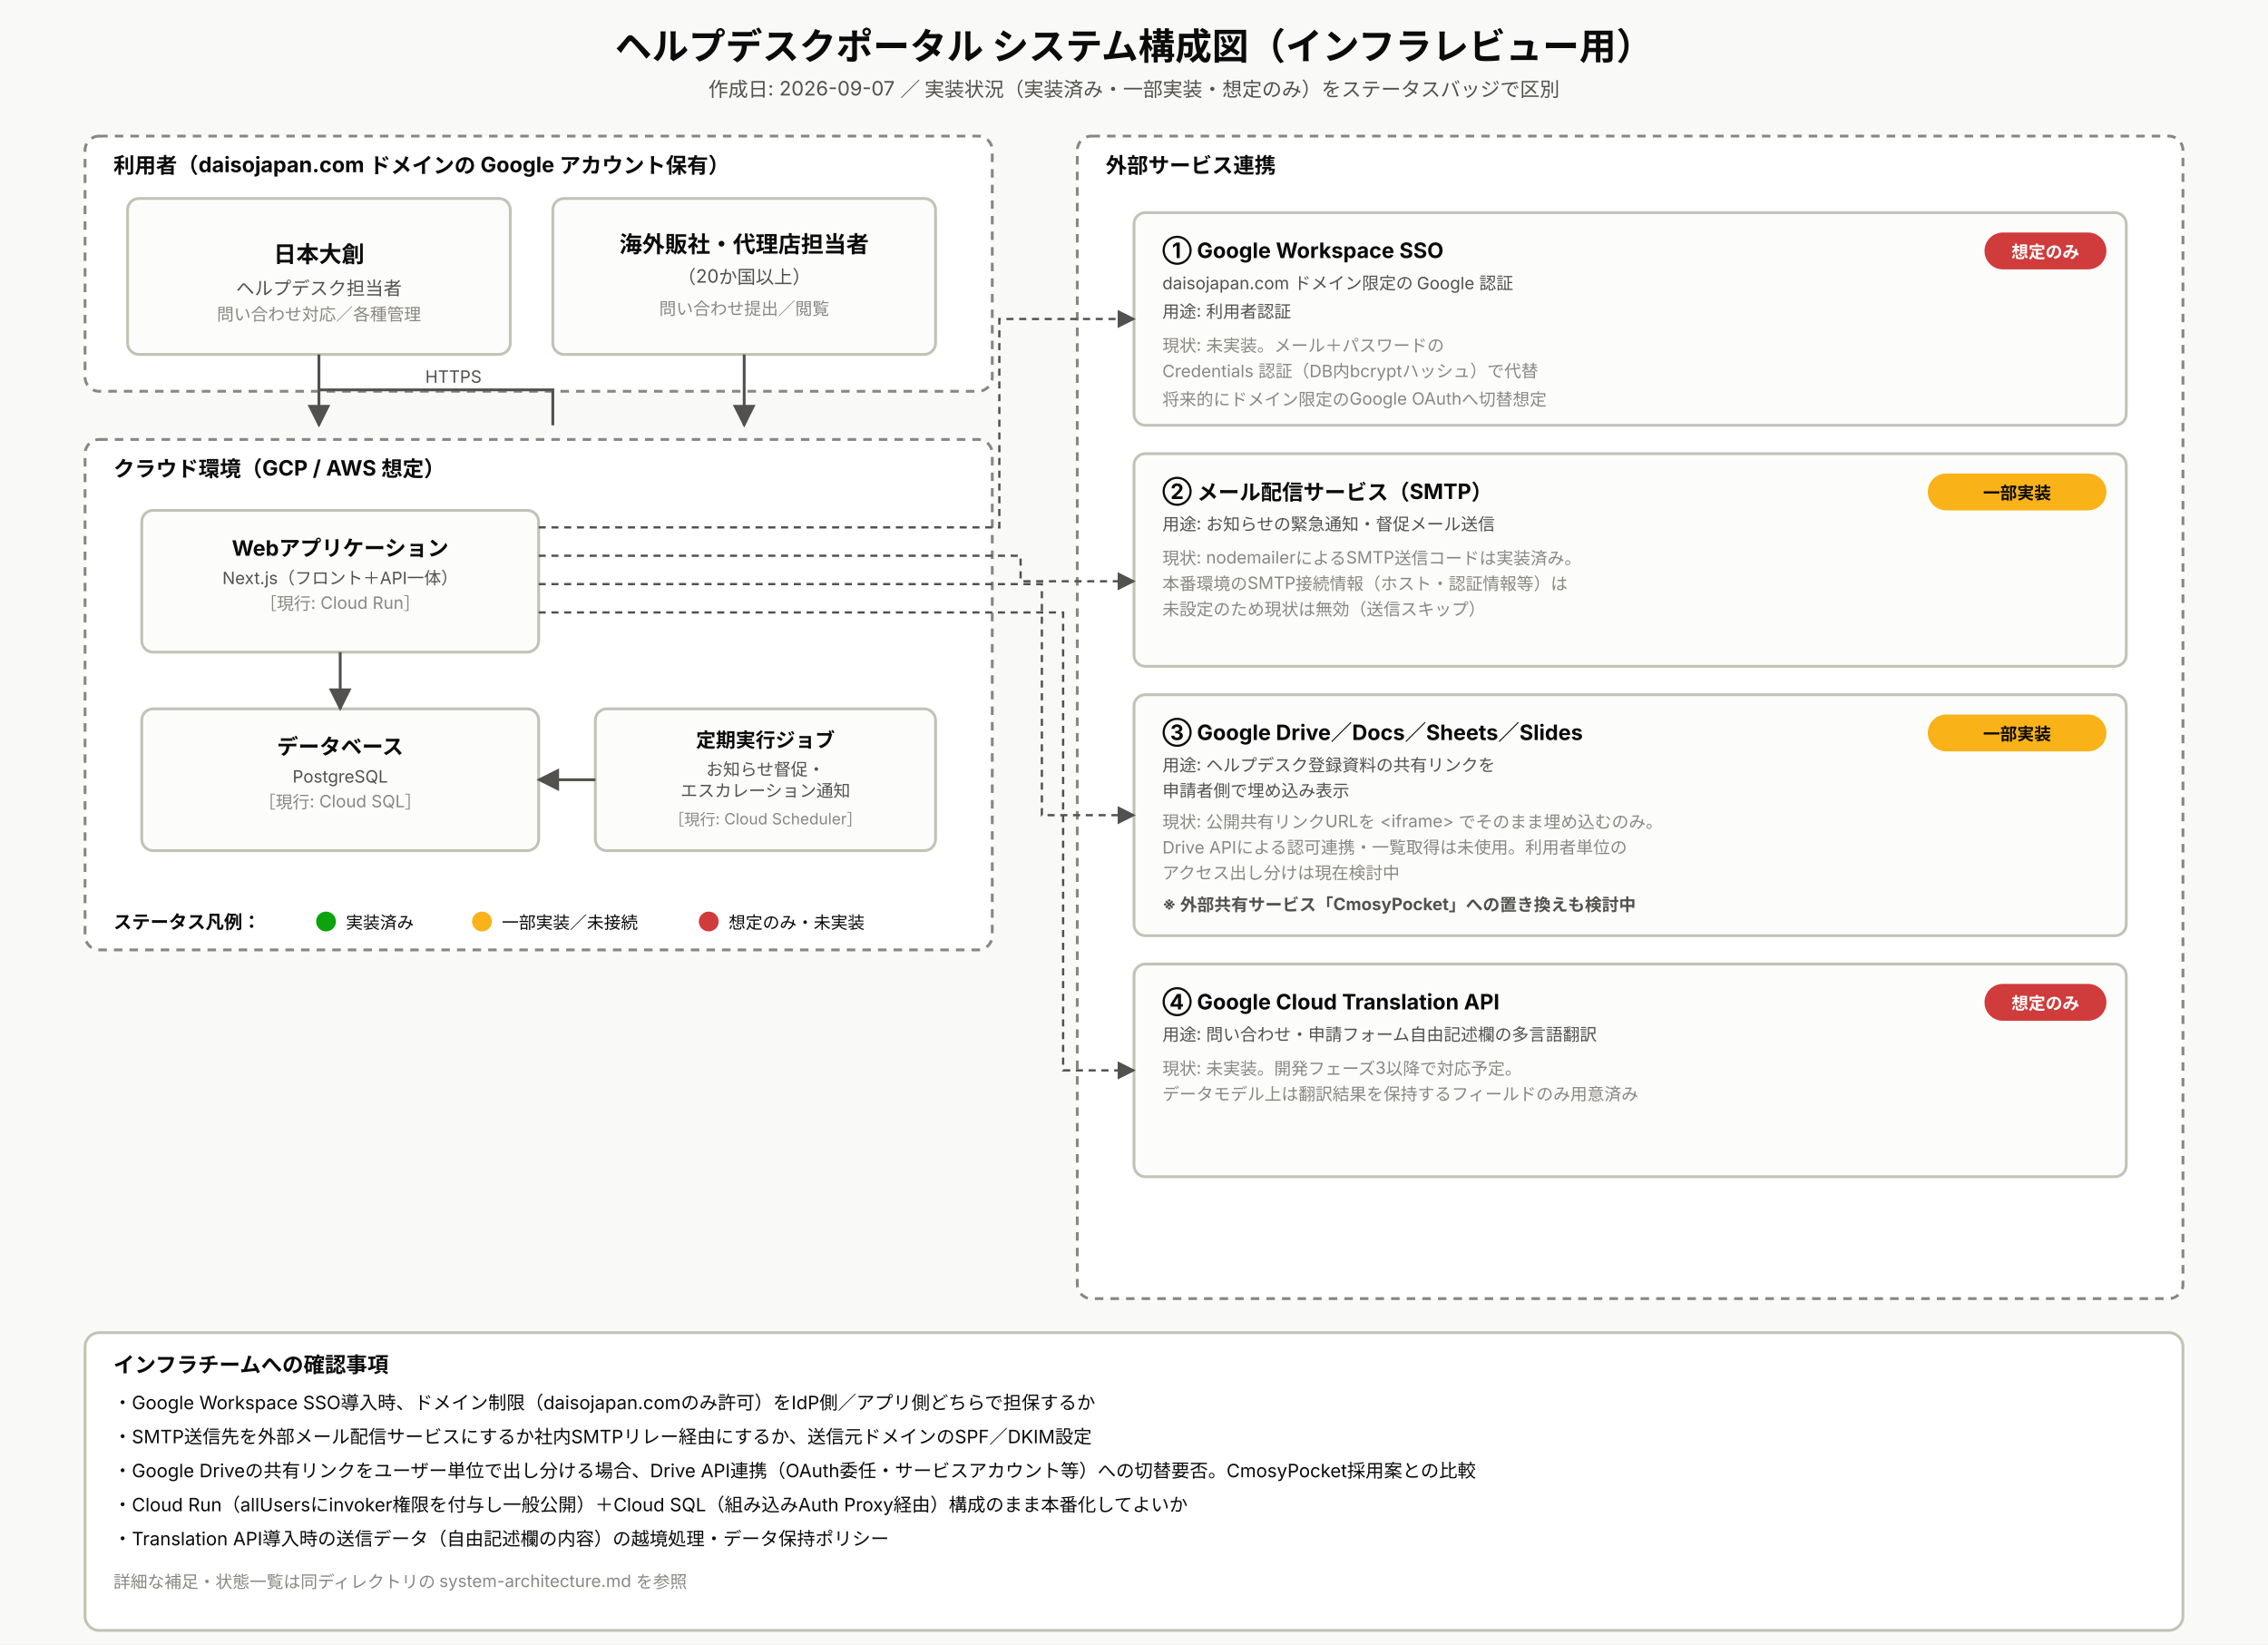
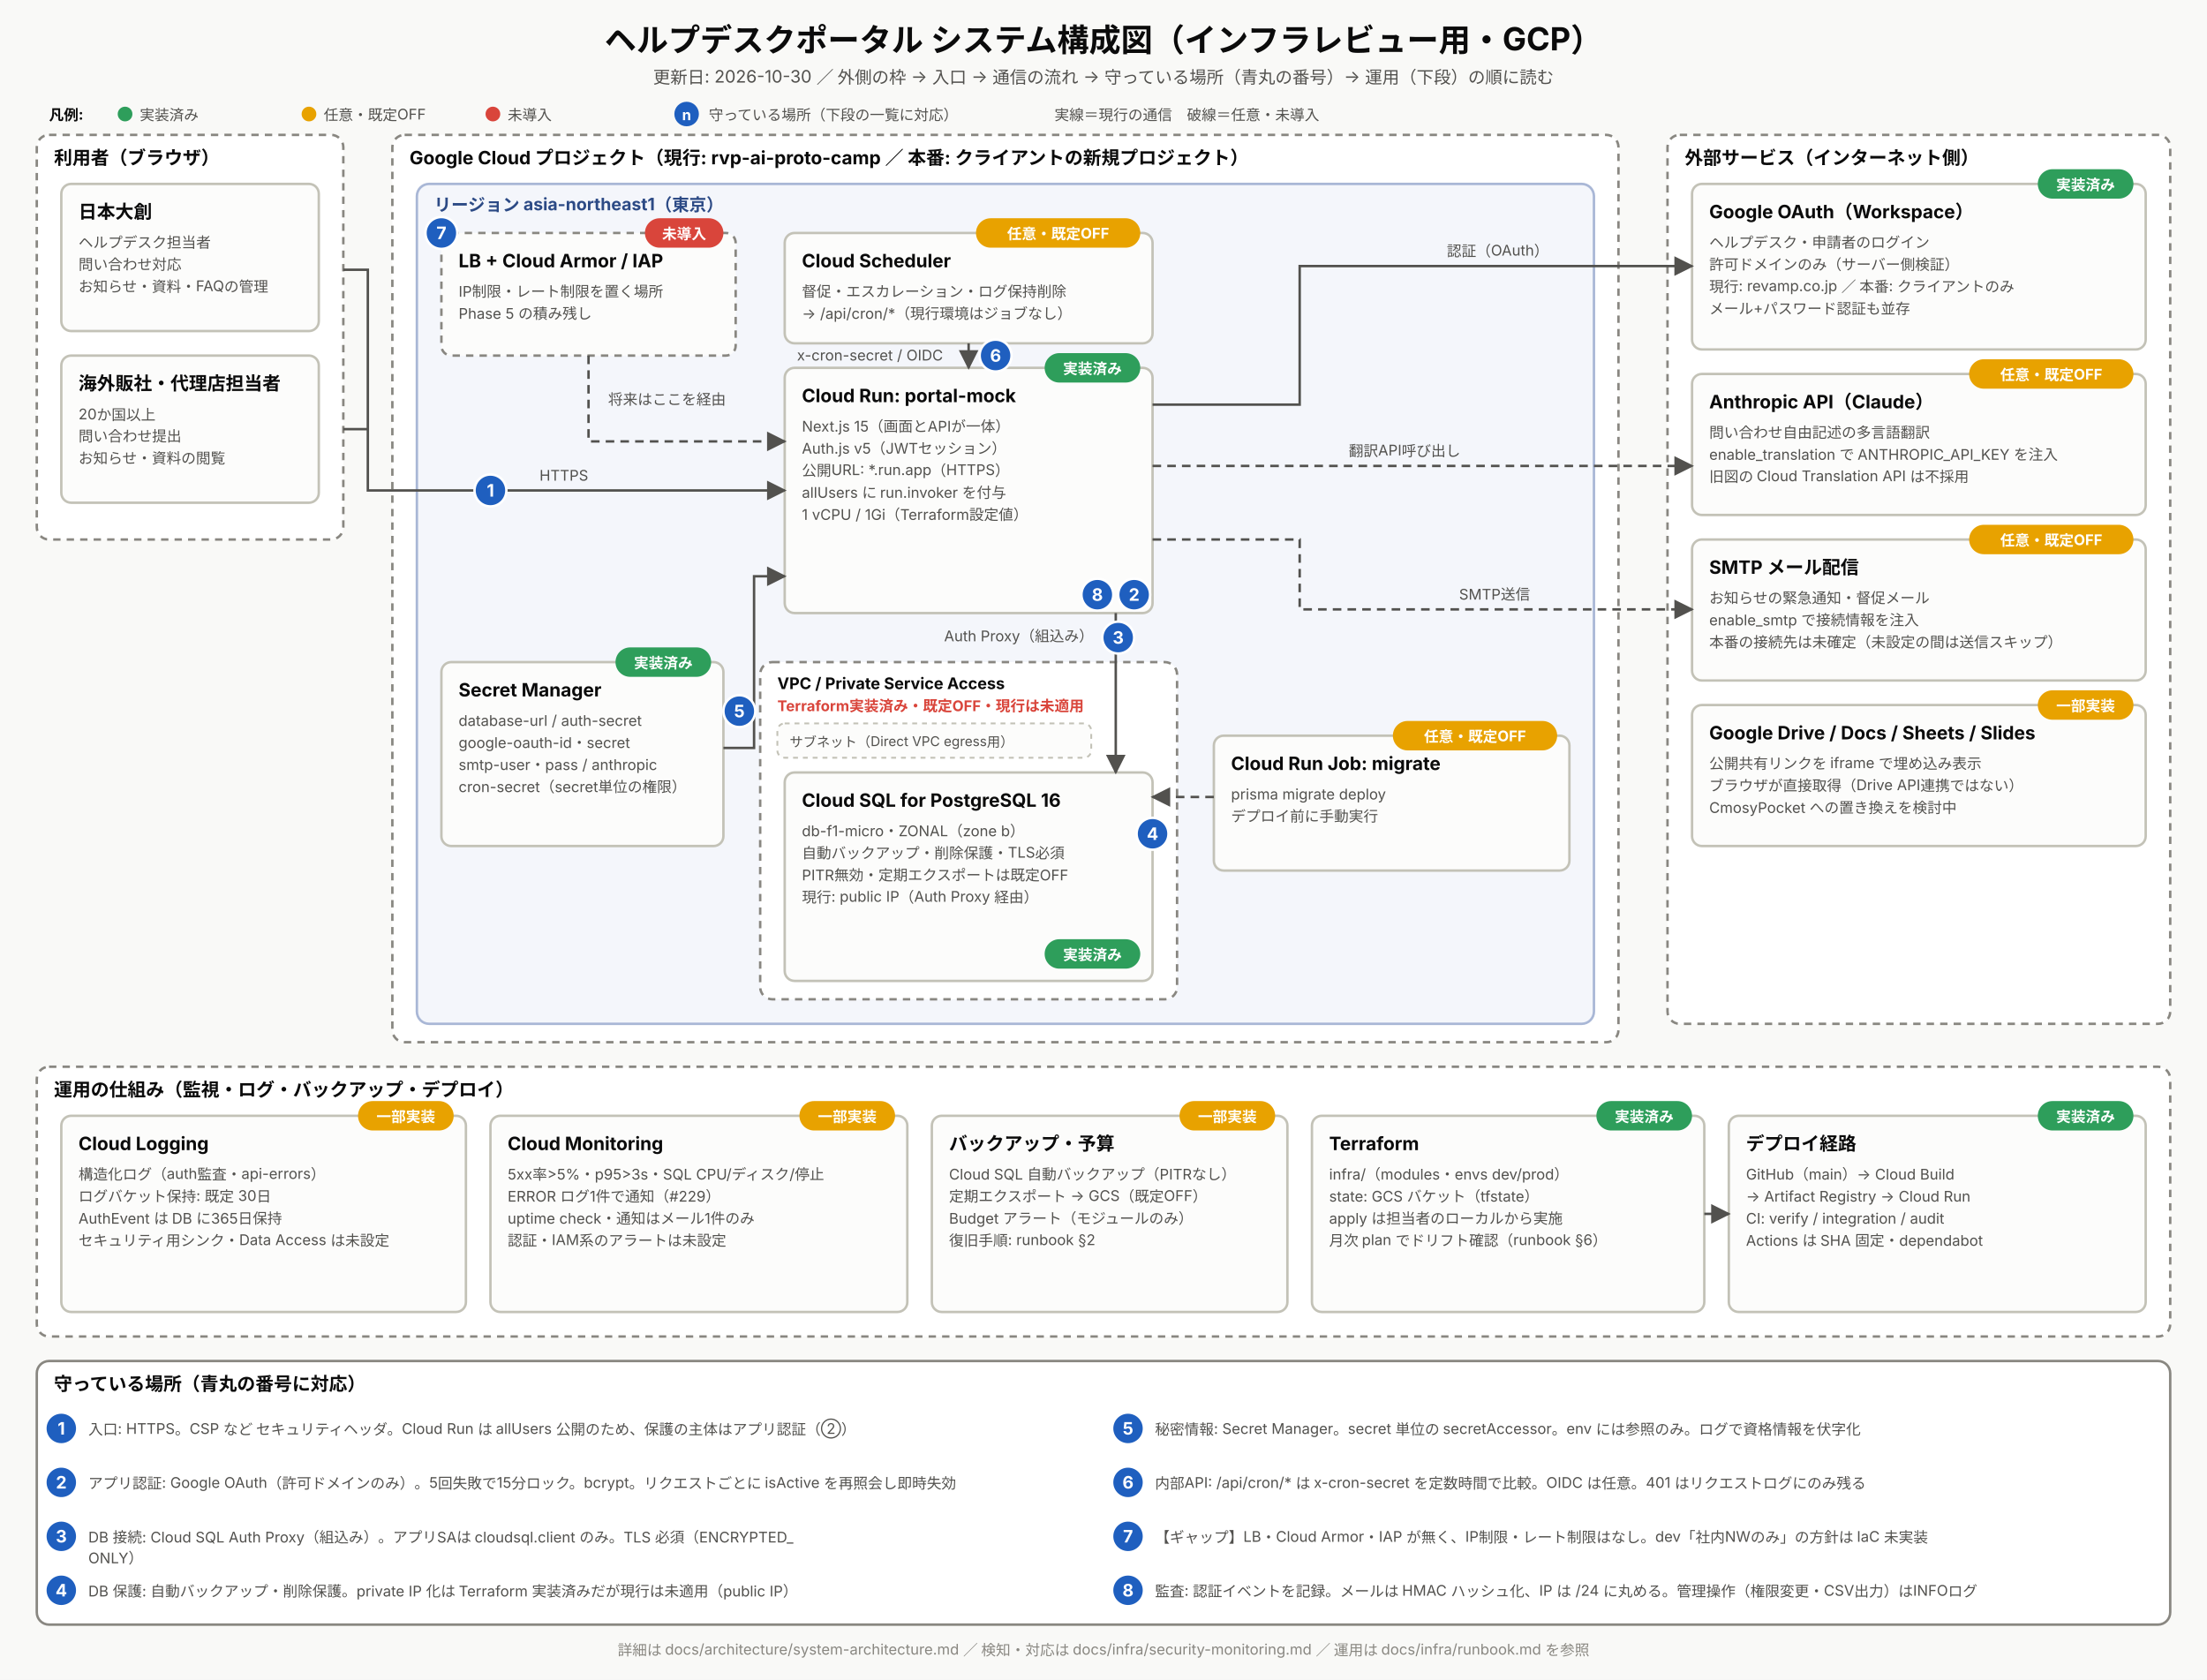
- <svg xmlns="http://www.w3.org/2000/svg" viewBox="0 0 1600 1160" font-family="system-ui, -apple-system, &quot;Segoe UI&quot;, sans-serif">
+ <svg xmlns="http://www.w3.org/2000/svg" viewBox="0 0 1800 1370" font-family="system-ui, -apple-system, &quot;Segoe UI&quot;, sans-serif">
  <defs>
    <marker id="arrow" viewBox="0 0 10 10" refX="9" refY="5" markerWidth="8" markerHeight="8" orient="auto-start-reverse">
      <path d="M0,0 L10,5 L0,10 z" fill="#52514e" />
    </marker>
  </defs>
-   <rect x="0" y="0" width="1600" height="1160" fill="#f9f9f7" />
-   <text x="800" y="42" text-anchor="middle" font-size="26" font-weight="700" fill="#0b0b0b">ヘルプデスクポータル システム構成図（インフラレビュー用）</text>
-   <text x="800" y="68" text-anchor="middle" font-size="14" fill="#52514e">作成日: 2026-09-07 ／ 実装状況（実装済み・一部実装・想定のみ）をステータスバッジで区別</text>
-   <rect x="60" y="96" width="640" height="180" rx="10" fill="#ffffff" stroke="#898781" stroke-width="2" stroke-dasharray="6,5" />
-   <text x="80" y="122" font-size="15" font-weight="700" fill="#0b0b0b">利用者（daisojapan.com ドメインの Google アカウント保有）</text>
-   <rect x="90" y="140" width="270" height="110" rx="8" fill="#fcfcfb" stroke="#c3c2b7" stroke-width="2" />
-   <text x="225" y="185" text-anchor="middle" font-size="16" font-weight="700" fill="#0b0b0b">日本大創</text>
-   <text x="225" y="208" text-anchor="middle" font-size="13" fill="#52514e">ヘルプデスク担当者</text>
-   <text x="225" y="226" text-anchor="middle" font-size="12" fill="#898781">問い合わせ対応／各種管理</text>
-   <rect x="390" y="140" width="270" height="110" rx="8" fill="#fcfcfb" stroke="#c3c2b7" stroke-width="2" />
-   <text x="525" y="178" text-anchor="middle" font-size="16" font-weight="700" fill="#0b0b0b">海外販社・代理店担当者</text>
-   <text x="525" y="200" text-anchor="middle" font-size="13" fill="#52514e">（20か国以上）</text>
-   <text x="525" y="222" text-anchor="middle" font-size="12" fill="#898781">問い合わせ提出／閲覧</text>
-   <path d="M225,250 L225,275 L390,275 L390,300" fill="none" stroke="#52514e" stroke-width="2" />
-   <path d="M525,250 L525,300" fill="none" stroke="#52514e" stroke-width="2" marker-end="url(#arrow)" />
-   <path d="M225,275 L225,300" fill="none" stroke="#52514e" stroke-width="2" marker-end="url(#arrow)" />
-   <text x="300" y="270" font-size="12" fill="#52514e">HTTPS</text>
-   <rect x="60" y="310" width="640" height="360" rx="10" fill="#ffffff" stroke="#898781" stroke-width="2" stroke-dasharray="6,5" />
-   <text x="80" y="336" font-size="15" font-weight="700" fill="#0b0b0b">クラウド環境（GCP / AWS 想定）</text>
-   <rect x="100" y="360" width="280" height="100" rx="8" fill="#fcfcfb" stroke="#c3c2b7" stroke-width="2" />
-   <text x="240" y="392" text-anchor="middle" font-size="15" font-weight="700" fill="#0b0b0b">Webアプリケーション</text>
-   <text x="240" y="412" text-anchor="middle" font-size="12" fill="#52514e">Next.js（フロント＋API一体）</text>
-   <text x="240" y="430" text-anchor="middle" font-size="12" fill="#898781">［現行: Cloud Run］</text>
-   <rect x="100" y="500" width="280" height="100" rx="8" fill="#fcfcfb" stroke="#c3c2b7" stroke-width="2" />
-   <text x="240" y="532" text-anchor="middle" font-size="15" font-weight="700" fill="#0b0b0b">データベース</text>
-   <text x="240" y="552" text-anchor="middle" font-size="12" fill="#52514e">PostgreSQL</text>
-   <text x="240" y="570" text-anchor="middle" font-size="12" fill="#898781">［現行: Cloud SQL］</text>
-   <rect x="420" y="500" width="240" height="100" rx="8" fill="#fcfcfb" stroke="#c3c2b7" stroke-width="2" />
-   <text x="540" y="527" text-anchor="middle" font-size="14" font-weight="700" fill="#0b0b0b">定期実行ジョブ</text>
-   <text x="540" y="547" text-anchor="middle" font-size="12" fill="#52514e">お知らせ督促・</text>
-   <text x="540" y="562" text-anchor="middle" font-size="12" fill="#52514e">エスカレーション通知</text>
-   <text x="540" y="582" text-anchor="middle" font-size="11" fill="#898781">［現行: Cloud Scheduler］</text>
-   <path d="M240,460 L240,500" fill="none" stroke="#52514e" stroke-width="2" marker-end="url(#arrow)" />
-   <path d="M420,550 L380,550" fill="none" stroke="#52514e" stroke-width="2" marker-end="url(#arrow)" />
-   <text x="80" y="655" font-size="13" font-weight="700" fill="#0b0b0b">ステータス凡例：</text>
-   <circle cx="230" cy="650" r="7" fill="#0ca30c" />
-   <text x="244" y="655" font-size="12" fill="#0b0b0b">実装済み</text>
-   <circle cx="340" cy="650" r="7" fill="#fab219" />
-   <text x="354" y="655" font-size="12" fill="#0b0b0b">一部実装／未接続</text>
-   <circle cx="500" cy="650" r="7" fill="#d03b3b" />
-   <text x="514" y="655" font-size="12" fill="#0b0b0b">想定のみ・未実装</text>
-   <rect x="760" y="96" width="780" height="820" rx="10" fill="#ffffff" stroke="#898781" stroke-width="2" stroke-dasharray="6,5" />
-   <text x="780" y="122" font-size="15" font-weight="700" fill="#0b0b0b">外部サービス連携</text>
-   <rect x="800" y="150" width="700" height="150" rx="8" fill="#fcfcfb" stroke="#c3c2b7" stroke-width="2" />
-   <rect x="1400" y="164" width="86" height="26" rx="13" fill="#d03b3b" />
-   <text x="1443" y="182" text-anchor="middle" font-size="12" font-weight="700" fill="#ffffff">想定のみ</text>
-   <text x="820" y="182" font-size="15" font-weight="700" fill="#0b0b0b">① Google Workspace SSO</text>
-   <text x="820" y="204" font-size="12" fill="#52514e">daisojapan.com ドメイン限定の Google 認証</text>
-   <text x="820" y="224" font-size="12" fill="#52514e">用途: 利用者認証</text>
-   <text x="820" y="248" font-size="12" fill="#898781">現状: 未実装。メール＋パスワードの</text>
-   <text x="820" y="266" font-size="12" fill="#898781">Credentials 認証（DB内bcryptハッシュ）で代替</text>
-   <text x="820" y="286" font-size="12" fill="#898781">将来的にドメイン限定のGoogle OAuthへ切替想定</text>
-   <rect x="800" y="320" width="700" height="150" rx="8" fill="#fcfcfb" stroke="#c3c2b7" stroke-width="2" />
-   <rect x="1360" y="334" width="126" height="26" rx="13" fill="#fab219" />
-   <text x="1423" y="352" text-anchor="middle" font-size="12" font-weight="700" fill="#0b0b0b">一部実装</text>
-   <text x="820" y="352" font-size="15" font-weight="700" fill="#0b0b0b">② メール配信サービス（SMTP）</text>
-   <text x="820" y="374" font-size="12" fill="#52514e">用途: お知らせの緊急通知・督促メール送信</text>
-   <text x="820" y="398" font-size="12" fill="#898781">現状: nodemailerによるSMTP送信コードは実装済み。</text>
-   <text x="820" y="416" font-size="12" fill="#898781">本番環境のSMTP接続情報（ホスト・認証情報等）は</text>
-   <text x="820" y="434" font-size="12" fill="#898781">未設定のため現状は無効（送信スキップ）</text>
-   <rect x="800" y="490" width="700" height="170" rx="8" fill="#fcfcfb" stroke="#c3c2b7" stroke-width="2" />
-   <rect x="1360" y="504" width="126" height="26" rx="13" fill="#fab219" />
-   <text x="1423" y="522" text-anchor="middle" font-size="12" font-weight="700" fill="#0b0b0b">一部実装</text>
-   <text x="820" y="522" font-size="15" font-weight="700" fill="#0b0b0b">③ Google Drive／Docs／Sheets／Slides</text>
-   <text x="820" y="544" font-size="12" fill="#52514e">用途: ヘルプデスク登録資料の共有リンクを</text>
-   <text x="820" y="562" font-size="12" fill="#52514e">申請者側で埋め込み表示</text>
-   <text x="820" y="584" font-size="12" fill="#898781">現状: 公開共有リンクURLを &lt;iframe&gt; でそのまま埋め込むのみ。</text>
-   <text x="820" y="602" font-size="12" fill="#898781">Drive APIによる認可連携・一覧取得は未使用。利用者単位の</text>
-   <text x="820" y="620" font-size="12" fill="#898781">アクセス出し分けは現在検討中</text>
-   <text x="820" y="642" font-size="12" font-weight="700" fill="#52514e">※ 外部共有サービス「CmosyPocket」への置き換えも検討中</text>
-   <rect x="800" y="680" width="700" height="150" rx="8" fill="#fcfcfb" stroke="#c3c2b7" stroke-width="2" />
-   <rect x="1400" y="694" width="86" height="26" rx="13" fill="#d03b3b" />
-   <text x="1443" y="712" text-anchor="middle" font-size="12" font-weight="700" fill="#ffffff">想定のみ</text>
-   <text x="820" y="712" font-size="15" font-weight="700" fill="#0b0b0b">④ Google Cloud Translation API</text>
-   <text x="820" y="734" font-size="12" fill="#52514e">用途: 問い合わせ・申請フォーム自由記述欄の多言語翻訳</text>
-   <text x="820" y="758" font-size="12" fill="#898781">現状: 未実装。開発フェーズ3以降で対応予定。</text>
-   <text x="820" y="776" font-size="12" fill="#898781">データモデル上は翻訳結果を保持するフィールドのみ用意済み</text>
-   <path d="M380,372 L705,372 L705,225 L800,225" fill="none" stroke="#52514e" stroke-width="1.6" stroke-dasharray="5,4" marker-end="url(#arrow)" />
-   <path d="M380,392 L720,392 L720,410 L800,410" fill="none" stroke="#52514e" stroke-width="1.6" stroke-dasharray="5,4" marker-end="url(#arrow)" />
-   <path d="M380,412 L735,412 L735,575 L800,575" fill="none" stroke="#52514e" stroke-width="1.6" stroke-dasharray="5,4" marker-end="url(#arrow)" />
-   <path d="M380,432 L750,432 L750,755 L800,755" fill="none" stroke="#52514e" stroke-width="1.6" stroke-dasharray="5,4" marker-end="url(#arrow)" />
-   <rect x="60" y="940" width="1480" height="210" rx="10" fill="#ffffff" stroke="#c3c2b7" stroke-width="2" />
-   <text x="80" y="968" font-size="15" font-weight="700" fill="#0b0b0b">インフラチームへの確認事項</text>
-   <text x="80" y="994" font-size="13" fill="#0b0b0b">・Google Workspace SSO導入時、ドメイン制限（daisojapan.comのみ許可）をIdP側／アプリ側どちらで担保するか</text>
-   <text x="80" y="1018" font-size="13" fill="#0b0b0b">・SMTP送信先を外部メール配信サービスにするか社内SMTPリレー経由にするか、送信元ドメインのSPF／DKIM設定</text>
-   <text x="80" y="1042" font-size="13" fill="#0b0b0b">・Google Driveの共有リンクをユーザー単位で出し分ける場合、Drive API連携（OAuth委任・サービスアカウント等）への切替要否。CmosyPocket採用案との比較</text>
-   <text x="80" y="1066" font-size="13" fill="#0b0b0b">・Cloud Run（allUsersにinvoker権限を付与し一般公開）＋Cloud SQL（組み込みAuth Proxy経由）構成のまま本番化してよいか</text>
-   <text x="80" y="1090" font-size="13" fill="#0b0b0b">・Translation API導入時の送信データ（自由記述欄の内容）の越境処理・データ保持ポリシー</text>
-   <text x="80" y="1120" font-size="12" fill="#898781">詳細な補足・状態一覧は同ディレクトリの system-architecture.md を参照</text>
+   <rect x="0" y="0" width="1800" height="1370" fill="#f9f9f7" />
+   <text x="900.0" y="42" text-anchor="middle" font-size="26" font-weight="700" fill="#0b0b0b">ヘルプデスクポータル システム構成図（インフラレビュー用・GCP）</text>
+   <text x="900.0" y="68" text-anchor="middle" font-size="14" font-weight="400" fill="#52514e">更新日: 2026-10-30 ／ 外側の枠 → 入口 → 通信の流れ → 守っている場所（青丸の番号）→ 運用（下段）の順に読む</text>
+   <text x="40" y="98" text-anchor="start" font-size="12" font-weight="700" fill="#0b0b0b">凡例:</text>
+   <circle cx="102" cy="93" r="6" fill="#2e9e5b" />
+   <text x="114" y="98" text-anchor="start" font-size="12" font-weight="400" fill="#52514e">実装済み</text>
+   <circle cx="252" cy="93" r="6" fill="#e8a200" />
+   <text x="264" y="98" text-anchor="start" font-size="12" font-weight="400" fill="#52514e">任意・既定OFF</text>
+   <circle cx="402" cy="93" r="6" fill="#d9453b" />
+   <text x="414" y="98" text-anchor="start" font-size="12" font-weight="400" fill="#52514e">未導入</text>
+   <circle cx="560" cy="93" r="10" fill="#1f5fbf" />
+   <text x="560" y="98" text-anchor="middle" font-size="12" font-weight="700" fill="#ffffff">n</text>
+   <text x="578" y="98" text-anchor="start" font-size="12" font-weight="400" fill="#52514e">守っている場所（下段の一覧に対応）</text>
+   <text x="860" y="98" text-anchor="start" font-size="12" font-weight="400" fill="#52514e">実線＝現行の通信　破線＝任意・未導入</text>
+   <rect x="30" y="110" width="250" height="330" rx="10" fill="#ffffff" stroke="#898781" stroke-width="2" stroke-dasharray="6,5" />
+   <text x="44" y="134" text-anchor="start" font-size="15" font-weight="700" fill="#0b0b0b">利用者（ブラウザ）</text>
+   <rect x="50" y="150" width="210" height="120" rx="8" fill="#fcfcfb" stroke="#c3c2b7" stroke-width="2" />
+   <text x="64" y="178" text-anchor="start" font-size="15" font-weight="700" fill="#0b0b0b">日本大創</text>
+   <text x="64" y="202" text-anchor="start" font-size="12" font-weight="400" fill="#52514e">ヘルプデスク担当者</text>
+   <text x="64" y="220" text-anchor="start" font-size="12" font-weight="400" fill="#52514e">問い合わせ対応</text>
+   <text x="64" y="238" text-anchor="start" font-size="12" font-weight="400" fill="#52514e">お知らせ・資料・FAQの管理</text>
+   <rect x="50" y="290" width="210" height="120" rx="8" fill="#fcfcfb" stroke="#c3c2b7" stroke-width="2" />
+   <text x="64" y="318" text-anchor="start" font-size="15" font-weight="700" fill="#0b0b0b">海外販社・代理店担当者</text>
+   <text x="64" y="342" text-anchor="start" font-size="12" font-weight="400" fill="#52514e">20か国以上</text>
+   <text x="64" y="360" text-anchor="start" font-size="12" font-weight="400" fill="#52514e">問い合わせ提出</text>
+   <text x="64" y="378" text-anchor="start" font-size="12" font-weight="400" fill="#52514e">お知らせ・資料の閲覧</text>
+   <rect x="320" y="110" width="1000" height="740" rx="10" fill="#ffffff" stroke="#898781" stroke-width="2" stroke-dasharray="6,5" />
+   <text x="334" y="134" text-anchor="start" font-size="15" font-weight="700" fill="#0b0b0b">Google Cloud プロジェクト（現行: rvp-ai-proto-camp ／ 本番: クライアントの新規プロジェクト）</text>
+   <rect x="340" y="150" width="960" height="685" rx="10" fill="#f4f6fb" stroke="#a9b7d6" stroke-width="2" />
+   <text x="354" y="172" text-anchor="start" font-size="14" font-weight="700" fill="#2c4a85">リージョン asia-northeast1（東京）</text>
+   <rect x="360" y="190" width="240" height="100" rx="8" fill="#fcfcfb" stroke="#898781" stroke-width="2" stroke-dasharray="6,5" />
+   <text x="374" y="218" text-anchor="start" font-size="15" font-weight="700" fill="#0b0b0b">LB + Cloud Armor / IAP</text>
+   <rect x="526" y="178" width="64" height="24" rx="12" fill="#d9453b" />
+   <text x="558.0" y="195" text-anchor="middle" font-size="12" font-weight="700" fill="#ffffff">未導入</text>
+   <text x="374" y="242" text-anchor="start" font-size="12" font-weight="400" fill="#52514e">IP制限・レート制限を置く場所</text>
+   <text x="374" y="260" text-anchor="start" font-size="12" font-weight="400" fill="#52514e">Phase 5 の積み残し</text>
+   <rect x="640" y="300" width="300" height="200" rx="8" fill="#fcfcfb" stroke="#c3c2b7" stroke-width="2" />
+   <text x="654" y="328" text-anchor="start" font-size="15" font-weight="700" fill="#0b0b0b">Cloud Run: portal-mock</text>
+   <rect x="852" y="288" width="78" height="24" rx="12" fill="#2e9e5b" />
+   <text x="891.0" y="305" text-anchor="middle" font-size="12" font-weight="700" fill="#ffffff">実装済み</text>
+   <text x="654" y="352" text-anchor="start" font-size="12" font-weight="400" fill="#52514e">Next.js 15（画面とAPIが一体）</text>
+   <text x="654" y="370" text-anchor="start" font-size="12" font-weight="400" fill="#52514e">Auth.js v5（JWTセッション）</text>
+   <text x="654" y="388" text-anchor="start" font-size="12" font-weight="400" fill="#52514e">公開URL: *.run.app（HTTPS）</text>
+   <text x="654" y="406" text-anchor="start" font-size="12" font-weight="400" fill="#52514e">allUsers に run.invoker を付与</text>
+   <text x="654" y="424" text-anchor="start" font-size="12" font-weight="400" fill="#52514e">1 vCPU / 1Gi（Terraform設定値）</text>
+   <rect x="640" y="190" width="300" height="90" rx="8" fill="#fcfcfb" stroke="#c3c2b7" stroke-width="2" />
+   <text x="654" y="218" text-anchor="start" font-size="15" font-weight="700" fill="#0b0b0b">Cloud Scheduler</text>
+   <rect x="796" y="178" width="134" height="24" rx="12" fill="#e8a200" />
+   <text x="863.0" y="195" text-anchor="middle" font-size="12" font-weight="700" fill="#ffffff">任意・既定OFF</text>
+   <text x="654" y="242" text-anchor="start" font-size="12" font-weight="400" fill="#52514e">督促・エスカレーション・ログ保持削除</text>
+   <text x="654" y="260" text-anchor="start" font-size="12" font-weight="400" fill="#52514e">→ /api/cron/*（現行環境はジョブなし）</text>
+   <rect x="620" y="540" width="340" height="275" rx="10" fill="#ffffff" stroke="#898781" stroke-width="2" stroke-dasharray="6,5" />
+   <text x="634" y="562" text-anchor="start" font-size="13" font-weight="700" fill="#0b0b0b">VPC / Private Service Access</text>
+   <text x="634" y="580" text-anchor="start" font-size="12" font-weight="700" fill="#d9453b">Terraform実装済み・既定OFF・現行は未適用</text>
+   <rect x="634" y="590" width="256" height="28" rx="6" fill="#fcfcfb" stroke="#c3c2b7" stroke-width="1.5" stroke-dasharray="4,4" />
+   <text x="644" y="609" text-anchor="start" font-size="11" font-weight="400" fill="#52514e">サブネット（Direct VPC egress用）</text>
+   <rect x="640" y="630" width="300" height="170" rx="8" fill="#fcfcfb" stroke="#c3c2b7" stroke-width="2" />
+   <text x="654" y="658" text-anchor="start" font-size="15" font-weight="700" fill="#0b0b0b">Cloud SQL for PostgreSQL 16</text>
+   <rect x="852" y="766" width="78" height="24" rx="12" fill="#2e9e5b" />
+   <text x="891.0" y="783" text-anchor="middle" font-size="12" font-weight="700" fill="#ffffff">実装済み</text>
+   <text x="654" y="682" text-anchor="start" font-size="12" font-weight="400" fill="#52514e">db-f1-micro・ZONAL（zone b）</text>
+   <text x="654" y="700" text-anchor="start" font-size="12" font-weight="400" fill="#52514e">自動バックアップ・削除保護・TLS必須</text>
+   <text x="654" y="718" text-anchor="start" font-size="12" font-weight="400" fill="#52514e">PITR無効・定期エクスポートは既定OFF</text>
+   <text x="654" y="736" text-anchor="start" font-size="12" font-weight="400" fill="#52514e">現行: public IP（Auth Proxy 経由）</text>
+   <rect x="360" y="540" width="230" height="150" rx="8" fill="#fcfcfb" stroke="#c3c2b7" stroke-width="2" />
+   <text x="374" y="568" text-anchor="start" font-size="15" font-weight="700" fill="#0b0b0b">Secret Manager</text>
+   <rect x="502" y="528" width="78" height="24" rx="12" fill="#2e9e5b" />
+   <text x="541.0" y="545" text-anchor="middle" font-size="12" font-weight="700" fill="#ffffff">実装済み</text>
+   <text x="374" y="592" text-anchor="start" font-size="12" font-weight="400" fill="#52514e">database-url / auth-secret</text>
+   <text x="374" y="610" text-anchor="start" font-size="12" font-weight="400" fill="#52514e">google-oauth-id・secret</text>
+   <text x="374" y="628" text-anchor="start" font-size="12" font-weight="400" fill="#52514e">smtp-user・pass / anthropic</text>
+   <text x="374" y="646" text-anchor="start" font-size="12" font-weight="400" fill="#52514e">cron-secret（secret単位の権限）</text>
+   <rect x="990" y="600" width="290" height="110" rx="8" fill="#fcfcfb" stroke="#c3c2b7" stroke-width="2" />
+   <text x="1004" y="628" text-anchor="start" font-size="15" font-weight="700" fill="#0b0b0b">Cloud Run Job: migrate</text>
+   <rect x="1136" y="588" width="134" height="24" rx="12" fill="#e8a200" />
+   <text x="1203.0" y="605" text-anchor="middle" font-size="12" font-weight="700" fill="#ffffff">任意・既定OFF</text>
+   <text x="1004" y="652" text-anchor="start" font-size="12" font-weight="400" fill="#52514e">prisma migrate deploy</text>
+   <text x="1004" y="670" text-anchor="start" font-size="12" font-weight="400" fill="#52514e">デプロイ前に手動実行</text>
+   <rect x="1360" y="110" width="410" height="725" rx="10" fill="#ffffff" stroke="#898781" stroke-width="2" stroke-dasharray="6,5" />
+   <text x="1374" y="134" text-anchor="start" font-size="15" font-weight="700" fill="#0b0b0b">外部サービス（インターネット側）</text>
+   <rect x="1380" y="150" width="370" height="135" rx="8" fill="#fcfcfb" stroke="#c3c2b7" stroke-width="2" />
+   <text x="1394" y="178" text-anchor="start" font-size="15" font-weight="700" fill="#0b0b0b">Google OAuth（Workspace）</text>
+   <rect x="1662" y="138" width="78" height="24" rx="12" fill="#2e9e5b" />
+   <text x="1701.0" y="155" text-anchor="middle" font-size="12" font-weight="700" fill="#ffffff">実装済み</text>
+   <text x="1394" y="202" text-anchor="start" font-size="12" font-weight="400" fill="#52514e">ヘルプデスク・申請者のログイン</text>
+   <text x="1394" y="220" text-anchor="start" font-size="12" font-weight="400" fill="#52514e">許可ドメインのみ（サーバー側検証）</text>
+   <text x="1394" y="238" text-anchor="start" font-size="12" font-weight="400" fill="#52514e">現行: revamp.co.jp ／ 本番: クライアントのみ</text>
+   <text x="1394" y="256" text-anchor="start" font-size="12" font-weight="400" fill="#52514e">メール+パスワード認証も並存</text>
+   <rect x="1380" y="305" width="370" height="115" rx="8" fill="#fcfcfb" stroke="#c3c2b7" stroke-width="2" />
+   <text x="1394" y="333" text-anchor="start" font-size="15" font-weight="700" fill="#0b0b0b">Anthropic API（Claude）</text>
+   <rect x="1606" y="293" width="134" height="24" rx="12" fill="#e8a200" />
+   <text x="1673.0" y="310" text-anchor="middle" font-size="12" font-weight="700" fill="#ffffff">任意・既定OFF</text>
+   <text x="1394" y="357" text-anchor="start" font-size="12" font-weight="400" fill="#52514e">問い合わせ自由記述の多言語翻訳</text>
+   <text x="1394" y="375" text-anchor="start" font-size="12" font-weight="400" fill="#52514e">enable_translation で ANTHROPIC_API_KEY を注入</text>
+   <text x="1394" y="393" text-anchor="start" font-size="12" font-weight="400" fill="#52514e">旧図の Cloud Translation API は不採用</text>
+   <rect x="1380" y="440" width="370" height="115" rx="8" fill="#fcfcfb" stroke="#c3c2b7" stroke-width="2" />
+   <text x="1394" y="468" text-anchor="start" font-size="15" font-weight="700" fill="#0b0b0b">SMTP メール配信</text>
+   <rect x="1606" y="428" width="134" height="24" rx="12" fill="#e8a200" />
+   <text x="1673.0" y="445" text-anchor="middle" font-size="12" font-weight="700" fill="#ffffff">任意・既定OFF</text>
+   <text x="1394" y="492" text-anchor="start" font-size="12" font-weight="400" fill="#52514e">お知らせの緊急通知・督促メール</text>
+   <text x="1394" y="510" text-anchor="start" font-size="12" font-weight="400" fill="#52514e">enable_smtp で接続情報を注入</text>
+   <text x="1394" y="528" text-anchor="start" font-size="12" font-weight="400" fill="#52514e">本番の接続先は未確定（未設定の間は送信スキップ）</text>
+   <rect x="1380" y="575" width="370" height="115" rx="8" fill="#fcfcfb" stroke="#c3c2b7" stroke-width="2" />
+   <text x="1394" y="603" text-anchor="start" font-size="15" font-weight="700" fill="#0b0b0b">Google Drive / Docs / Sheets / Slides</text>
+   <rect x="1662" y="563" width="78" height="24" rx="12" fill="#e8a200" />
+   <text x="1701.0" y="580" text-anchor="middle" font-size="12" font-weight="700" fill="#ffffff">一部実装</text>
+   <text x="1394" y="627" text-anchor="start" font-size="12" font-weight="400" fill="#52514e">公開共有リンクを iframe で埋め込み表示</text>
+   <text x="1394" y="645" text-anchor="start" font-size="12" font-weight="400" fill="#52514e">ブラウザが直接取得（Drive API連携ではない）</text>
+   <text x="1394" y="663" text-anchor="start" font-size="12" font-weight="400" fill="#52514e">CmosyPocket への置き換えを検討中</text>
+   <path d="M280,220 L300,220 L300,400 L640,400" fill="none" stroke="#52514e" stroke-width="2" marker-end="url(#arrow)" />
+   <text x="440" y="392" text-anchor="start" font-size="12" font-weight="400" fill="#52514e">HTTPS</text>
+   <path d="M280,350 L300,350" fill="none" stroke="#52514e" stroke-width="2" />
+   <path d="M480,290 L480,360 L640,360" fill="none" stroke="#52514e" stroke-width="2" stroke-dasharray="7,5" marker-end="url(#arrow)" />
+   <text x="496" y="330" text-anchor="start" font-size="12" font-weight="400" fill="#52514e">将来はここを経由</text>
+   <path d="M790,280 L790,300" fill="none" stroke="#52514e" stroke-width="2" marker-end="url(#arrow)" />
+   <text x="650" y="294" text-anchor="start" font-size="12" font-weight="400" fill="#52514e">x-cron-secret / OIDC</text>
+   <path d="M910,500 L910,630" fill="none" stroke="#52514e" stroke-width="2" marker-end="url(#arrow)" />
+   <text x="770" y="523" text-anchor="start" font-size="12" font-weight="400" fill="#52514e">Auth Proxy（組込み）</text>
+   <path d="M590,610 L615,610 L615,470 L640,470" fill="none" stroke="#52514e" stroke-width="2" marker-end="url(#arrow)" />
+   <path d="M990,650 L940,650" fill="none" stroke="#52514e" stroke-width="2" stroke-dasharray="7,5" marker-end="url(#arrow)" />
+   <path d="M940,330 L1060,330 L1060,217 L1380,217" fill="none" stroke="#52514e" stroke-width="2" marker-end="url(#arrow)" />
+   <text x="1180" y="209" text-anchor="start" font-size="12" font-weight="400" fill="#52514e">認証（OAuth）</text>
+   <path d="M940,380 L1380,380" fill="none" stroke="#52514e" stroke-width="2" stroke-dasharray="7,5" marker-end="url(#arrow)" />
+   <text x="1100" y="372" text-anchor="start" font-size="12" font-weight="400" fill="#52514e">翻訳API呼び出し</text>
+   <path d="M940,440 L1060,440 L1060,497 L1380,497" fill="none" stroke="#52514e" stroke-width="2" stroke-dasharray="7,5" marker-end="url(#arrow)" />
+   <text x="1190" y="489" text-anchor="start" font-size="12" font-weight="400" fill="#52514e">SMTP送信</text>
+   <circle cx="400" cy="400" r="13" fill="#1f5fbf" stroke="#ffffff" stroke-width="2" />
+   <text x="400" y="405" text-anchor="middle" font-size="14" font-weight="700" fill="#ffffff">1</text>
+   <circle cx="925" cy="485" r="13" fill="#1f5fbf" stroke="#ffffff" stroke-width="2" />
+   <text x="925" y="490" text-anchor="middle" font-size="14" font-weight="700" fill="#ffffff">2</text>
+   <circle cx="912" cy="520" r="13" fill="#1f5fbf" stroke="#ffffff" stroke-width="2" />
+   <text x="912" y="525" text-anchor="middle" font-size="14" font-weight="700" fill="#ffffff">3</text>
+   <circle cx="940" cy="680" r="13" fill="#1f5fbf" stroke="#ffffff" stroke-width="2" />
+   <text x="940" y="685" text-anchor="middle" font-size="14" font-weight="700" fill="#ffffff">4</text>
+   <circle cx="603" cy="580" r="13" fill="#1f5fbf" stroke="#ffffff" stroke-width="2" />
+   <text x="603" y="585" text-anchor="middle" font-size="14" font-weight="700" fill="#ffffff">5</text>
+   <circle cx="812" cy="290" r="13" fill="#1f5fbf" stroke="#ffffff" stroke-width="2" />
+   <text x="812" y="295" text-anchor="middle" font-size="14" font-weight="700" fill="#ffffff">6</text>
+   <circle cx="360" cy="190" r="13" fill="#1f5fbf" stroke="#ffffff" stroke-width="2" />
+   <text x="360" y="195" text-anchor="middle" font-size="14" font-weight="700" fill="#ffffff">7</text>
+   <circle cx="895" cy="485" r="13" fill="#1f5fbf" stroke="#ffffff" stroke-width="2" />
+   <text x="895" y="490" text-anchor="middle" font-size="14" font-weight="700" fill="#ffffff">8</text>
+   <rect x="30" y="870" width="1740" height="220" rx="10" fill="#ffffff" stroke="#898781" stroke-width="2" stroke-dasharray="6,5" />
+   <text x="44" y="894" text-anchor="start" font-size="15" font-weight="700" fill="#0b0b0b">運用の仕組み（監視・ログ・バックアップ・デプロイ）</text>
+   <rect x="50" y="910" width="330" height="160" rx="8" fill="#fcfcfb" stroke="#c3c2b7" stroke-width="2" />
+   <text x="64" y="938" text-anchor="start" font-size="15" font-weight="700" fill="#0b0b0b">Cloud Logging</text>
+   <rect x="292" y="898" width="78" height="24" rx="12" fill="#e8a200" />
+   <text x="331.0" y="915" text-anchor="middle" font-size="12" font-weight="700" fill="#ffffff">一部実装</text>
+   <text x="64" y="962" text-anchor="start" font-size="12" font-weight="400" fill="#52514e">構造化ログ（auth監査・api-errors）</text>
+   <text x="64" y="980" text-anchor="start" font-size="12" font-weight="400" fill="#52514e">ログバケット保持: 既定 30日</text>
+   <text x="64" y="998" text-anchor="start" font-size="12" font-weight="400" fill="#52514e">AuthEvent は DB に365日保持</text>
+   <text x="64" y="1016" text-anchor="start" font-size="12" font-weight="400" fill="#52514e">セキュリティ用シンク・Data Access は未設定</text>
+   <rect x="400" y="910" width="340" height="160" rx="8" fill="#fcfcfb" stroke="#c3c2b7" stroke-width="2" />
+   <text x="414" y="938" text-anchor="start" font-size="15" font-weight="700" fill="#0b0b0b">Cloud Monitoring</text>
+   <rect x="652" y="898" width="78" height="24" rx="12" fill="#e8a200" />
+   <text x="691.0" y="915" text-anchor="middle" font-size="12" font-weight="700" fill="#ffffff">一部実装</text>
+   <text x="414" y="962" text-anchor="start" font-size="12" font-weight="400" fill="#52514e">5xx率&gt;5%・p95&gt;3s・SQL CPU/ディスク/停止</text>
+   <text x="414" y="980" text-anchor="start" font-size="12" font-weight="400" fill="#52514e">ERROR ログ1件で通知（#229）</text>
+   <text x="414" y="998" text-anchor="start" font-size="12" font-weight="400" fill="#52514e">uptime check・通知はメール1件のみ</text>
+   <text x="414" y="1016" text-anchor="start" font-size="12" font-weight="400" fill="#52514e">認証・IAM系のアラートは未設定</text>
+   <rect x="760" y="910" width="290" height="160" rx="8" fill="#fcfcfb" stroke="#c3c2b7" stroke-width="2" />
+   <text x="774" y="938" text-anchor="start" font-size="15" font-weight="700" fill="#0b0b0b">バックアップ・予算</text>
+   <rect x="962" y="898" width="78" height="24" rx="12" fill="#e8a200" />
+   <text x="1001.0" y="915" text-anchor="middle" font-size="12" font-weight="700" fill="#ffffff">一部実装</text>
+   <text x="774" y="962" text-anchor="start" font-size="12" font-weight="400" fill="#52514e">Cloud SQL 自動バックアップ（PITRなし）</text>
+   <text x="774" y="980" text-anchor="start" font-size="12" font-weight="400" fill="#52514e">定期エクスポート → GCS（既定OFF）</text>
+   <text x="774" y="998" text-anchor="start" font-size="12" font-weight="400" fill="#52514e">Budget アラート（モジュールのみ）</text>
+   <text x="774" y="1016" text-anchor="start" font-size="12" font-weight="400" fill="#52514e">復旧手順: runbook §2</text>
+   <rect x="1070" y="910" width="320" height="160" rx="8" fill="#fcfcfb" stroke="#c3c2b7" stroke-width="2" />
+   <text x="1084" y="938" text-anchor="start" font-size="15" font-weight="700" fill="#0b0b0b">Terraform</text>
+   <rect x="1302" y="898" width="78" height="24" rx="12" fill="#2e9e5b" />
+   <text x="1341.0" y="915" text-anchor="middle" font-size="12" font-weight="700" fill="#ffffff">実装済み</text>
+   <text x="1084" y="962" text-anchor="start" font-size="12" font-weight="400" fill="#52514e">infra/（modules・envs dev/prod）</text>
+   <text x="1084" y="980" text-anchor="start" font-size="12" font-weight="400" fill="#52514e">state: GCS バケット（tfstate）</text>
+   <text x="1084" y="998" text-anchor="start" font-size="12" font-weight="400" fill="#52514e">apply は担当者のローカルから実施</text>
+   <text x="1084" y="1016" text-anchor="start" font-size="12" font-weight="400" fill="#52514e">月次 plan でドリフト確認（runbook §6）</text>
+   <rect x="1410" y="910" width="340" height="160" rx="8" fill="#fcfcfb" stroke="#c3c2b7" stroke-width="2" />
+   <text x="1424" y="938" text-anchor="start" font-size="15" font-weight="700" fill="#0b0b0b">デプロイ経路</text>
+   <rect x="1662" y="898" width="78" height="24" rx="12" fill="#2e9e5b" />
+   <text x="1701.0" y="915" text-anchor="middle" font-size="12" font-weight="700" fill="#ffffff">実装済み</text>
+   <text x="1424" y="962" text-anchor="start" font-size="12" font-weight="400" fill="#52514e">GitHub（main）→ Cloud Build</text>
+   <text x="1424" y="980" text-anchor="start" font-size="12" font-weight="400" fill="#52514e">→ Artifact Registry → Cloud Run</text>
+   <text x="1424" y="998" text-anchor="start" font-size="12" font-weight="400" fill="#52514e">CI: verify / integration / audit</text>
+   <text x="1424" y="1016" text-anchor="start" font-size="12" font-weight="400" fill="#52514e">Actions は SHA 固定・dependabot</text>
+   <path d="M1390,990 L1410,990" fill="none" stroke="#52514e" stroke-width="2" marker-end="url(#arrow)" />
+   <rect x="30" y="1110" width="1740" height="215" rx="10" fill="#ffffff" stroke="#898781" stroke-width="2" />
+   <text x="44" y="1134" text-anchor="start" font-size="15" font-weight="700" fill="#0b0b0b">守っている場所（青丸の番号に対応）</text>
+   <circle cx="50" cy="1165" r="13" fill="#1f5fbf" stroke="#ffffff" stroke-width="2" />
+   <text x="50" y="1170" text-anchor="middle" font-size="14" font-weight="700" fill="#ffffff">1</text>
+   <text x="72" y="1170" text-anchor="start" font-size="12" font-weight="400" fill="#52514e">入口: HTTPS。CSP など セキュリティヘッダ。Cloud Run は allUsers 公開のため、保護の主体はアプリ認証（②）</text>
+   <circle cx="50" cy="1209" r="13" fill="#1f5fbf" stroke="#ffffff" stroke-width="2" />
+   <text x="50" y="1214" text-anchor="middle" font-size="14" font-weight="700" fill="#ffffff">2</text>
+   <text x="72" y="1214" text-anchor="start" font-size="12" font-weight="400" fill="#52514e">アプリ認証: Google OAuth（許可ドメインのみ）。5回失敗で15分ロック。bcrypt。リクエストごとに isActive を再照会し即時失効</text>
+   <circle cx="50" cy="1253" r="13" fill="#1f5fbf" stroke="#ffffff" stroke-width="2" />
+   <text x="50" y="1258" text-anchor="middle" font-size="14" font-weight="700" fill="#ffffff">3</text>
+   <text x="72" y="1258" text-anchor="start" font-size="12" font-weight="400" fill="#52514e">DB 接続: Cloud SQL Auth Proxy（組込み）。アプリSAは cloudsql.client のみ。TLS 必須（ENCRYPTED_</text>
+   <text x="72" y="1275" text-anchor="start" font-size="12" font-weight="400" fill="#52514e">ONLY）</text>
+   <circle cx="50" cy="1297" r="13" fill="#1f5fbf" stroke="#ffffff" stroke-width="2" />
+   <text x="50" y="1302" text-anchor="middle" font-size="14" font-weight="700" fill="#ffffff">4</text>
+   <text x="72" y="1302" text-anchor="start" font-size="12" font-weight="400" fill="#52514e">DB 保護: 自動バックアップ・削除保護。private IP 化は Terraform 実装済みだが現行は未適用（public IP）</text>
+   <circle cx="920" cy="1165" r="13" fill="#1f5fbf" stroke="#ffffff" stroke-width="2" />
+   <text x="920" y="1170" text-anchor="middle" font-size="14" font-weight="700" fill="#ffffff">5</text>
+   <text x="942" y="1170" text-anchor="start" font-size="12" font-weight="400" fill="#52514e">秘密情報: Secret Manager。secret 単位の secretAccessor。env には参照のみ。ログで資格情報を伏字化</text>
+   <circle cx="920" cy="1209" r="13" fill="#1f5fbf" stroke="#ffffff" stroke-width="2" />
+   <text x="920" y="1214" text-anchor="middle" font-size="14" font-weight="700" fill="#ffffff">6</text>
+   <text x="942" y="1214" text-anchor="start" font-size="12" font-weight="400" fill="#52514e">内部API: /api/cron/* は x-cron-secret を定数時間で比較。OIDC は任意。401 はリクエストログにのみ残る</text>
+   <circle cx="920" cy="1253" r="13" fill="#1f5fbf" stroke="#ffffff" stroke-width="2" />
+   <text x="920" y="1258" text-anchor="middle" font-size="14" font-weight="700" fill="#ffffff">7</text>
+   <text x="942" y="1258" text-anchor="start" font-size="12" font-weight="400" fill="#52514e">【ギャップ】LB・Cloud Armor・IAP が無く、IP制限・レート制限はなし。dev「社内NWのみ」の方針は IaC 未実装</text>
+   <circle cx="920" cy="1297" r="13" fill="#1f5fbf" stroke="#ffffff" stroke-width="2" />
+   <text x="920" y="1302" text-anchor="middle" font-size="14" font-weight="700" fill="#ffffff">8</text>
+   <text x="942" y="1302" text-anchor="start" font-size="12" font-weight="400" fill="#52514e">監査: 認証イベントを記録。メールは HMAC ハッシュ化、IP は /24 に丸める。管理操作（権限変更・CSV出力）はINFOログ</text>
+   <text x="900.0" y="1350" text-anchor="middle" font-size="12" font-weight="400" fill="#898781">詳細は docs/architecture/system-architecture.md ／ 検知・対応は docs/infra/security-monitoring.md ／ 運用は docs/infra/runbook.md を参照</text>
</svg>
